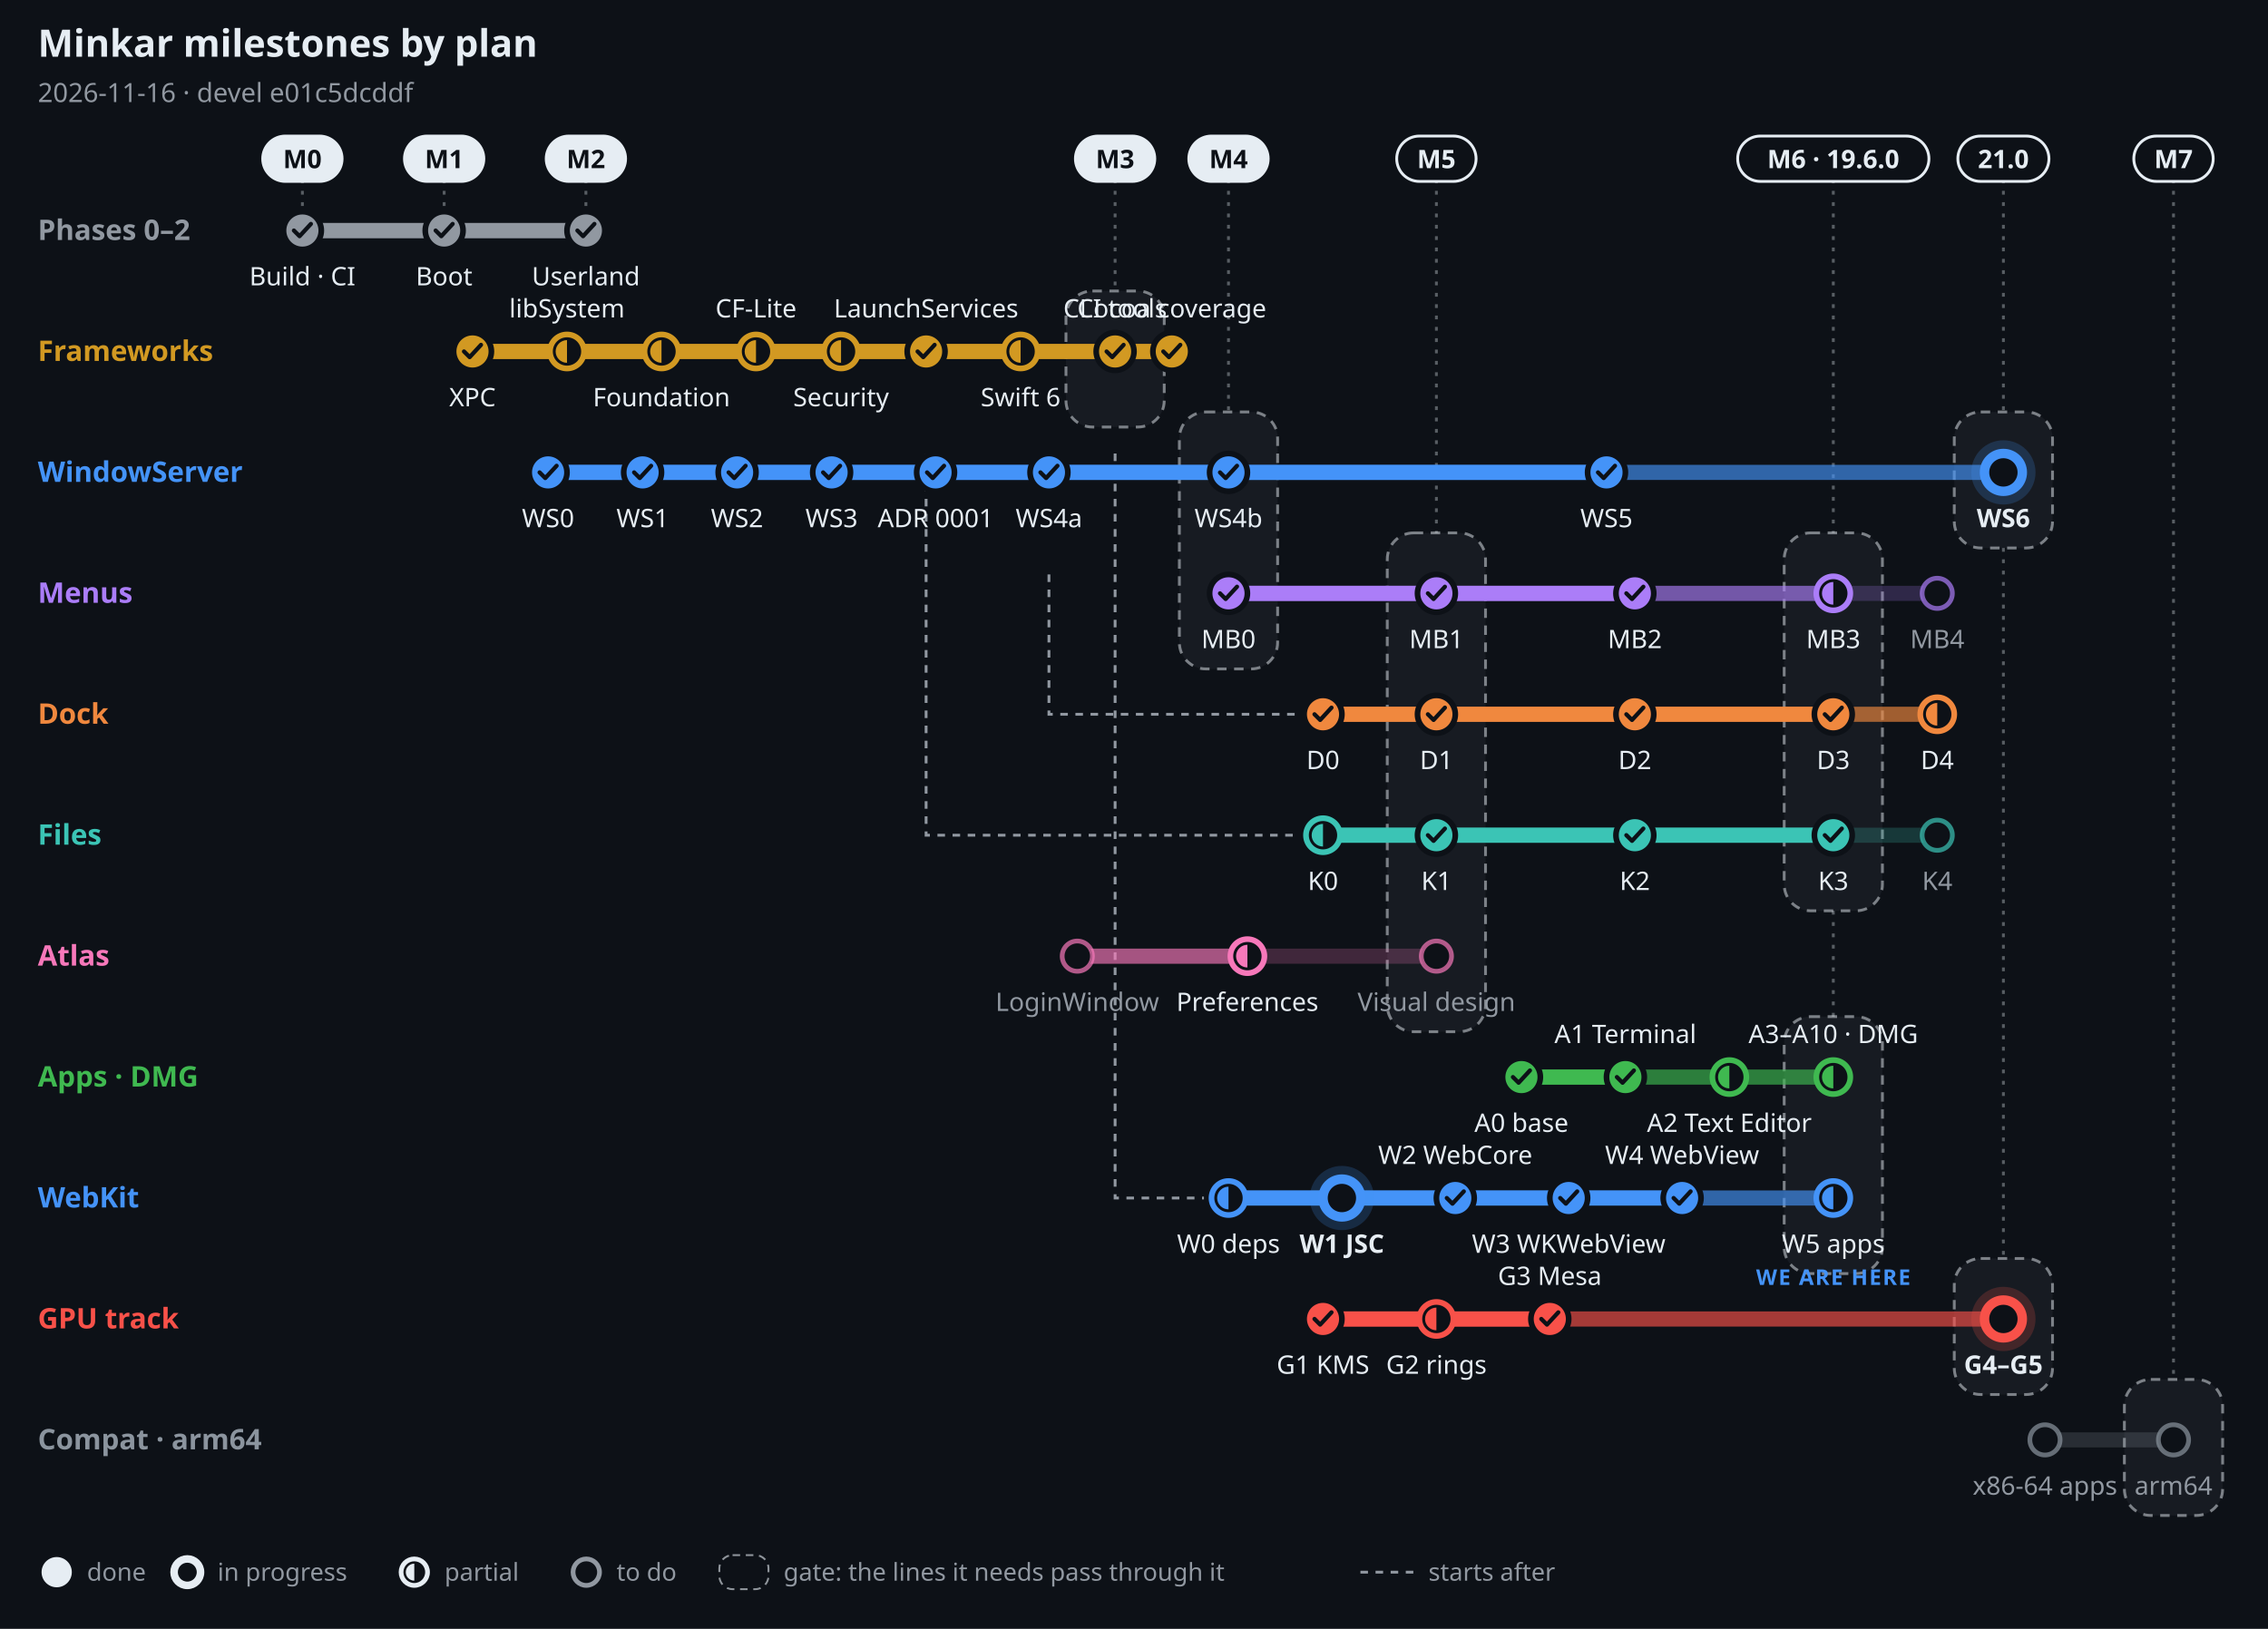
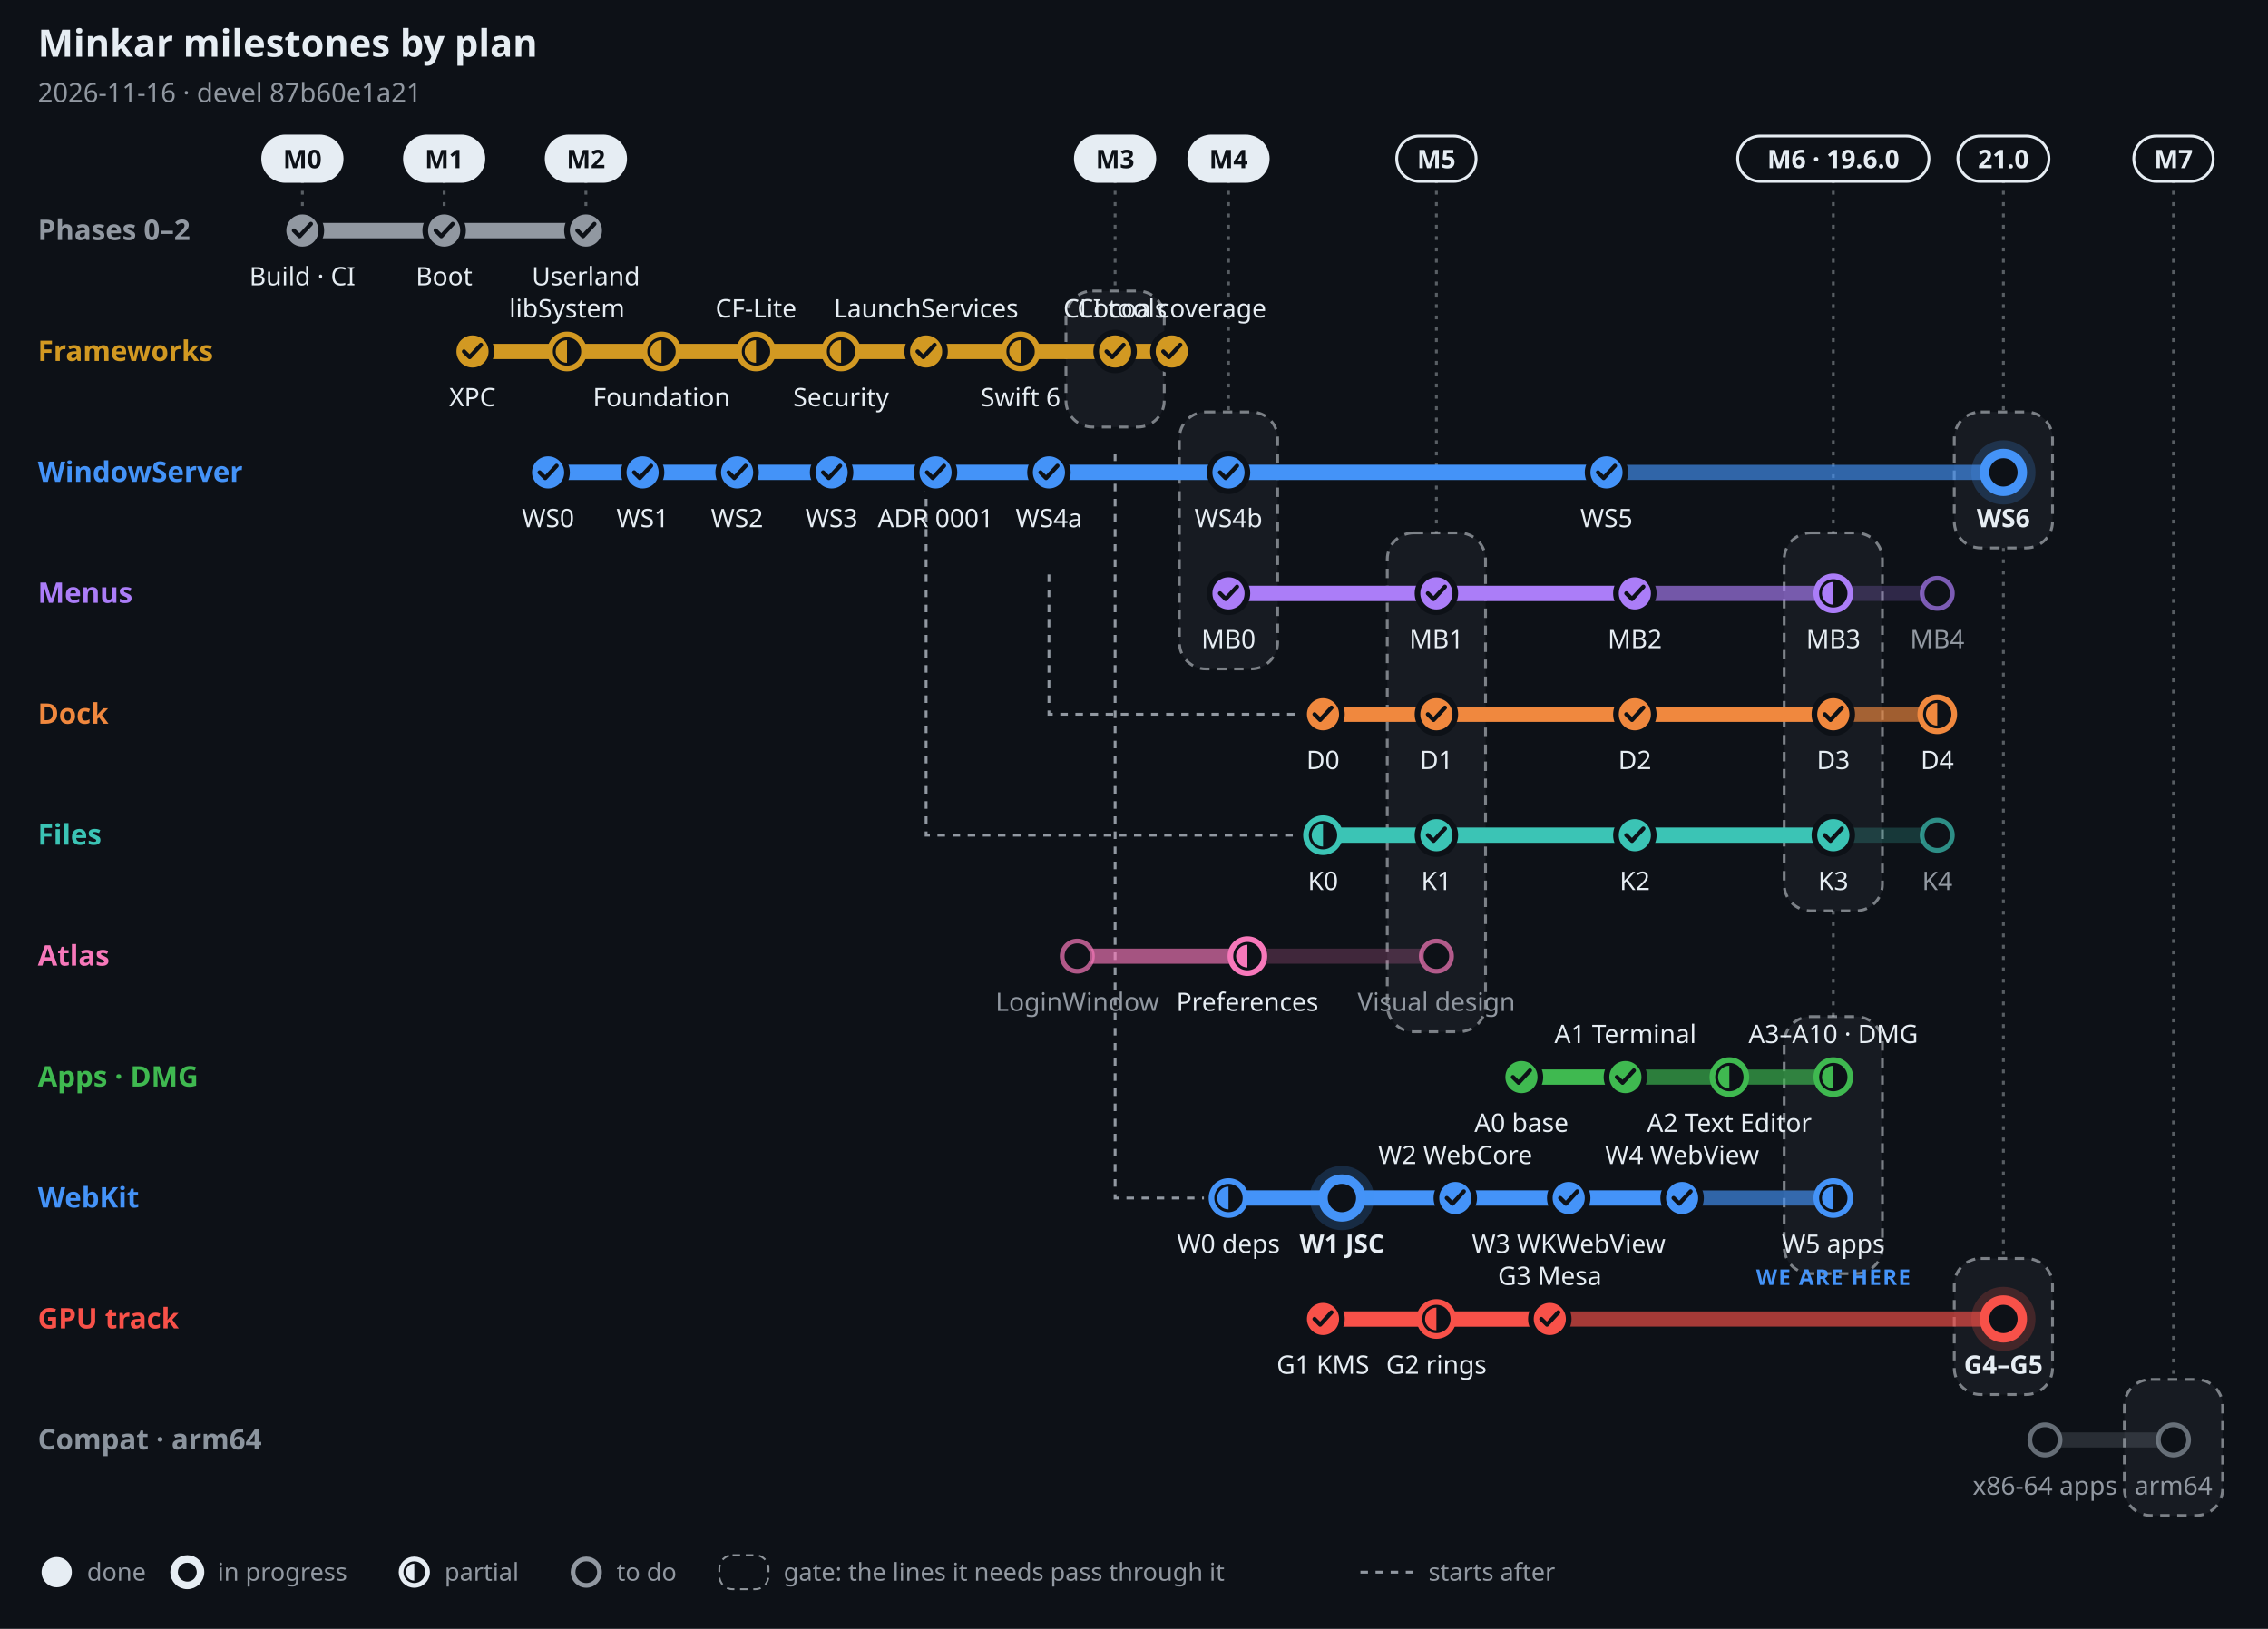
<svg xmlns="http://www.w3.org/2000/svg" width="1200" height="862" viewBox="0 0 1200 862" font-family="-apple-system, BlinkMacSystemFont, 'Segoe UI', 'Noto Sans', Helvetica, Arial, sans-serif" role="img" aria-label="Minkar milestones by plan, 2026-11-16">
  <rect width="1200" height="862" fill="#0d1117" />
  <text x="20" y="30" font-size="20" font-weight="700" fill="#e6edf3" text-anchor="start">Minkar milestones by plan</text>
-   <text x="20" y="54" font-size="14" font-weight="400" fill="#9198a1" text-anchor="start">2026-11-16 · devel e01c5dcddf</text>
+   <text x="20" y="54" font-size="14" font-weight="400" fill="#9198a1" text-anchor="start">2026-11-16 · devel 87b60e1a21</text>
  <line x1="160" y1="95" x2="160" y2="110" stroke="#e6edf3" stroke-opacity=".35" stroke-width="1.5" stroke-dasharray="2 4" />
  <rect x="139" y="72" width="42" height="24" rx="12" fill="#e6edf3" stroke="#e6edf3" stroke-width="1.5" />
  <text x="160" y="89" font-size="13.5" font-weight="700" fill="#0d1117" text-anchor="middle">M0</text>
  <line x1="235" y1="95" x2="235" y2="110" stroke="#e6edf3" stroke-opacity=".35" stroke-width="1.5" stroke-dasharray="2 4" />
  <rect x="214" y="72" width="42" height="24" rx="12" fill="#e6edf3" stroke="#e6edf3" stroke-width="1.5" />
  <text x="235" y="89" font-size="13.5" font-weight="700" fill="#0d1117" text-anchor="middle">M1</text>
  <line x1="310" y1="95" x2="310" y2="110" stroke="#e6edf3" stroke-opacity=".35" stroke-width="1.5" stroke-dasharray="2 4" />
  <rect x="289" y="72" width="42" height="24" rx="12" fill="#e6edf3" stroke="#e6edf3" stroke-width="1.5" />
  <text x="310" y="89" font-size="13.5" font-weight="700" fill="#0d1117" text-anchor="middle">M2</text>
  <line x1="590" y1="95" x2="590" y2="154" stroke="#e6edf3" stroke-opacity=".35" stroke-width="1.5" stroke-dasharray="2 4" />
  <rect x="564" y="154" width="52" height="72" rx="14" fill="#e6edf3" fill-opacity=".05" stroke="#e6edf3" stroke-opacity=".5" stroke-width="1.5" stroke-dasharray="5 4" />
  <rect x="569" y="72" width="42" height="24" rx="12" fill="#e6edf3" stroke="#e6edf3" stroke-width="1.5" />
  <text x="590" y="89" font-size="13.5" font-weight="700" fill="#0d1117" text-anchor="middle">M3</text>
  <line x1="650" y1="95" x2="650" y2="218" stroke="#e6edf3" stroke-opacity=".35" stroke-width="1.5" stroke-dasharray="2 4" />
  <rect x="624" y="218" width="52" height="136" rx="14" fill="#e6edf3" fill-opacity=".05" stroke="#e6edf3" stroke-opacity=".5" stroke-width="1.5" stroke-dasharray="5 4" />
  <rect x="629" y="72" width="42" height="24" rx="12" fill="#e6edf3" stroke="#e6edf3" stroke-width="1.5" />
  <text x="650" y="89" font-size="13.5" font-weight="700" fill="#0d1117" text-anchor="middle">M4</text>
  <line x1="760" y1="95" x2="760" y2="282" stroke="#e6edf3" stroke-opacity=".35" stroke-width="1.5" stroke-dasharray="2 4" />
  <rect x="734" y="282" width="52" height="264" rx="14" fill="#e6edf3" fill-opacity=".05" stroke="#e6edf3" stroke-opacity=".5" stroke-width="1.5" stroke-dasharray="5 4" />
  <rect x="739" y="72" width="42" height="24" rx="12" fill="#0d1117" stroke="#e6edf3" stroke-width="1.5" />
  <text x="760" y="89" font-size="13.5" font-weight="700" fill="#e6edf3" text-anchor="middle">M5</text>
  <line x1="970" y1="95" x2="970" y2="282" stroke="#e6edf3" stroke-opacity=".35" stroke-width="1.5" stroke-dasharray="2 4" />
  <rect x="944" y="282" width="52" height="200" rx="14" fill="#e6edf3" fill-opacity=".05" stroke="#e6edf3" stroke-opacity=".5" stroke-width="1.5" stroke-dasharray="5 4" />
  <line x1="970" y1="482" x2="970" y2="538" stroke="#e6edf3" stroke-opacity=".35" stroke-width="1.5" stroke-dasharray="2 4" />
  <rect x="944" y="538" width="52" height="136" rx="14" fill="#e6edf3" fill-opacity=".05" stroke="#e6edf3" stroke-opacity=".5" stroke-width="1.5" stroke-dasharray="5 4" />
  <rect x="919.4" y="72" width="101.2" height="24" rx="12" fill="#0d1117" stroke="#e6edf3" stroke-width="1.5" />
  <text x="970" y="89" font-size="13.5" font-weight="700" fill="#e6edf3" text-anchor="middle">M6 · 19.6.0</text>
  <line x1="1060" y1="95" x2="1060" y2="218" stroke="#e6edf3" stroke-opacity=".35" stroke-width="1.5" stroke-dasharray="2 4" />
  <rect x="1034" y="218" width="52" height="72" rx="14" fill="#e6edf3" fill-opacity=".05" stroke="#e6edf3" stroke-opacity=".5" stroke-width="1.5" stroke-dasharray="5 4" />
  <line x1="1060" y1="290" x2="1060" y2="666" stroke="#e6edf3" stroke-opacity=".35" stroke-width="1.5" stroke-dasharray="2 4" />
  <rect x="1034" y="666" width="52" height="72" rx="14" fill="#e6edf3" fill-opacity=".05" stroke="#e6edf3" stroke-opacity=".5" stroke-width="1.5" stroke-dasharray="5 4" />
  <rect x="1035.9" y="72" width="48.2" height="24" rx="12" fill="#0d1117" stroke="#e6edf3" stroke-width="1.5" />
  <text x="1060" y="89" font-size="13.5" font-weight="700" fill="#e6edf3" text-anchor="middle">21.0</text>
  <line x1="1150" y1="95" x2="1150" y2="730" stroke="#e6edf3" stroke-opacity=".35" stroke-width="1.5" stroke-dasharray="2 4" />
  <rect x="1124" y="730" width="52" height="72" rx="14" fill="#e6edf3" fill-opacity=".05" stroke="#e6edf3" stroke-opacity=".5" stroke-width="1.5" stroke-dasharray="5 4" />
  <rect x="1129" y="72" width="42" height="24" rx="12" fill="#0d1117" stroke="#e6edf3" stroke-width="1.5" />
  <text x="1150" y="89" font-size="13.5" font-weight="700" fill="#e6edf3" text-anchor="middle">M7</text>
  <path d="M555 304 V378 H687" fill="none" stroke="#9198a1" stroke-width="1.5" stroke-dasharray="4 4" />
  <path d="M490 240 V442 H687" fill="none" stroke="#9198a1" stroke-width="1.5" stroke-dasharray="4 4" />
  <path d="M590 240 V634 H637" fill="none" stroke="#9198a1" stroke-width="1.5" stroke-dasharray="4 4" />
  <text x="20" y="127" font-size="15" font-weight="700" fill="#9198a1" text-anchor="start">Phases 0–2</text>
  <line x1="160" y1="122" x2="310" y2="122" stroke="#9198a1" stroke-opacity=".22" stroke-width="8" stroke-linecap="round" />
  <line x1="160" y1="122" x2="310" y2="122" stroke="#9198a1" stroke-opacity=".55" stroke-width="8" stroke-linecap="round" />
  <line x1="160" y1="122" x2="310" y2="122" stroke="#9198a1" stroke-opacity="1" stroke-width="8" stroke-linecap="round" />
  <circle cx="160" cy="122" r="10" fill="#9198a1" stroke="#0d1117" stroke-width="3" />
  <path d="M155.5 122 l3 3 l6 -6.5" fill="none" stroke="#0d1117" stroke-width="2.2" stroke-linecap="round" stroke-linejoin="round" />
  <text x="160" y="151" font-size="13.5" font-weight="500" fill="#e6edf3" text-anchor="middle">Build · CI</text>
  <circle cx="235" cy="122" r="10" fill="#9198a1" stroke="#0d1117" stroke-width="3" />
  <path d="M230.5 122 l3 3 l6 -6.5" fill="none" stroke="#0d1117" stroke-width="2.2" stroke-linecap="round" stroke-linejoin="round" />
  <text x="235" y="151" font-size="13.5" font-weight="500" fill="#e6edf3" text-anchor="middle">Boot</text>
  <circle cx="310" cy="122" r="10" fill="#9198a1" stroke="#0d1117" stroke-width="3" />
  <path d="M305.5 122 l3 3 l6 -6.5" fill="none" stroke="#0d1117" stroke-width="2.2" stroke-linecap="round" stroke-linejoin="round" />
  <text x="310" y="151" font-size="13.5" font-weight="500" fill="#e6edf3" text-anchor="middle">Userland</text>
  <text x="20" y="191" font-size="15" font-weight="700" fill="#d29922" text-anchor="start">Frameworks</text>
  <line x1="250" y1="186" x2="620" y2="186" stroke="#d29922" stroke-opacity=".22" stroke-width="8" stroke-linecap="round" />
  <line x1="250" y1="186" x2="620" y2="186" stroke="#d29922" stroke-opacity=".55" stroke-width="8" stroke-linecap="round" />
  <line x1="250" y1="186" x2="620" y2="186" stroke="#d29922" stroke-opacity="1" stroke-width="8" stroke-linecap="round" />
  <circle cx="250" cy="186" r="10" fill="#d29922" stroke="#0d1117" stroke-width="3" />
  <path d="M245.5 186 l3 3 l6 -6.5" fill="none" stroke="#0d1117" stroke-width="2.2" stroke-linecap="round" stroke-linejoin="round" />
  <text x="250" y="215" font-size="13.5" font-weight="500" fill="#e6edf3" text-anchor="middle">XPC</text>
  <circle cx="300" cy="186" r="9" fill="#0d1117" stroke="#d29922" stroke-width="3" />
  <path d="M300 180 A6 6 0 0 0 300 192 Z" fill="#d29922" />
  <text x="300" y="168" font-size="13.5" font-weight="500" fill="#e6edf3" text-anchor="middle">libSystem</text>
  <circle cx="350" cy="186" r="9" fill="#0d1117" stroke="#d29922" stroke-width="3" />
  <path d="M350 180 A6 6 0 0 0 350 192 Z" fill="#d29922" />
  <text x="350" y="215" font-size="13.5" font-weight="500" fill="#e6edf3" text-anchor="middle">Foundation</text>
  <circle cx="400" cy="186" r="9" fill="#0d1117" stroke="#d29922" stroke-width="3" />
  <path d="M400 180 A6 6 0 0 0 400 192 Z" fill="#d29922" />
  <text x="400" y="168" font-size="13.5" font-weight="500" fill="#e6edf3" text-anchor="middle">CF-Lite</text>
  <circle cx="445" cy="186" r="9" fill="#0d1117" stroke="#d29922" stroke-width="3" />
  <path d="M445 180 A6 6 0 0 0 445 192 Z" fill="#d29922" />
  <text x="445" y="215" font-size="13.5" font-weight="500" fill="#e6edf3" text-anchor="middle">Security</text>
  <circle cx="490" cy="186" r="10" fill="#d29922" stroke="#0d1117" stroke-width="3" />
  <path d="M485.5 186 l3 3 l6 -6.5" fill="none" stroke="#0d1117" stroke-width="2.2" stroke-linecap="round" stroke-linejoin="round" />
  <text x="490" y="168" font-size="13.5" font-weight="500" fill="#e6edf3" text-anchor="middle">LaunchServices</text>
  <circle cx="540" cy="186" r="9" fill="#0d1117" stroke="#d29922" stroke-width="3" />
  <path d="M540 180 A6 6 0 0 0 540 192 Z" fill="#d29922" />
  <text x="540" y="215" font-size="13.5" font-weight="500" fill="#e6edf3" text-anchor="middle">Swift 6</text>
  <circle cx="590" cy="186" r="10" fill="#d29922" stroke="#0d1117" stroke-width="3" />
  <path d="M585.5 186 l3 3 l6 -6.5" fill="none" stroke="#0d1117" stroke-width="2.2" stroke-linecap="round" stroke-linejoin="round" />
  <text x="590" y="168" font-size="13.5" font-weight="500" fill="#e6edf3" text-anchor="middle">CLI tools</text>
  <circle cx="620" cy="186" r="10" fill="#d29922" stroke="#0d1117" stroke-width="3" />
  <path d="M615.5 186 l3 3 l6 -6.5" fill="none" stroke="#0d1117" stroke-width="2.2" stroke-linecap="round" stroke-linejoin="round" />
  <text x="620" y="168" font-size="13.5" font-weight="500" fill="#e6edf3" text-anchor="middle">Cocoa coverage</text>
  <text x="20" y="255" font-size="15" font-weight="700" fill="#4493f8" text-anchor="start">WindowServer</text>
  <line x1="290" y1="250" x2="1060" y2="250" stroke="#4493f8" stroke-opacity=".22" stroke-width="8" stroke-linecap="round" />
  <line x1="290" y1="250" x2="1060" y2="250" stroke="#4493f8" stroke-opacity=".55" stroke-width="8" stroke-linecap="round" />
  <line x1="290" y1="250" x2="850" y2="250" stroke="#4493f8" stroke-opacity="1" stroke-width="8" stroke-linecap="round" />
  <circle cx="290" cy="250" r="10" fill="#4493f8" stroke="#0d1117" stroke-width="3" />
  <path d="M285.5 250 l3 3 l6 -6.5" fill="none" stroke="#0d1117" stroke-width="2.2" stroke-linecap="round" stroke-linejoin="round" />
  <text x="290" y="279" font-size="13.5" font-weight="500" fill="#e6edf3" text-anchor="middle">WS0</text>
  <circle cx="340" cy="250" r="10" fill="#4493f8" stroke="#0d1117" stroke-width="3" />
  <path d="M335.5 250 l3 3 l6 -6.5" fill="none" stroke="#0d1117" stroke-width="2.2" stroke-linecap="round" stroke-linejoin="round" />
  <text x="340" y="279" font-size="13.5" font-weight="500" fill="#e6edf3" text-anchor="middle">WS1</text>
  <circle cx="390" cy="250" r="10" fill="#4493f8" stroke="#0d1117" stroke-width="3" />
  <path d="M385.5 250 l3 3 l6 -6.5" fill="none" stroke="#0d1117" stroke-width="2.2" stroke-linecap="round" stroke-linejoin="round" />
  <text x="390" y="279" font-size="13.5" font-weight="500" fill="#e6edf3" text-anchor="middle">WS2</text>
  <circle cx="440" cy="250" r="10" fill="#4493f8" stroke="#0d1117" stroke-width="3" />
  <path d="M435.5 250 l3 3 l6 -6.5" fill="none" stroke="#0d1117" stroke-width="2.2" stroke-linecap="round" stroke-linejoin="round" />
  <text x="440" y="279" font-size="13.5" font-weight="500" fill="#e6edf3" text-anchor="middle">WS3</text>
  <circle cx="495" cy="250" r="10" fill="#4493f8" stroke="#0d1117" stroke-width="3" />
  <path d="M490.5 250 l3 3 l6 -6.5" fill="none" stroke="#0d1117" stroke-width="2.2" stroke-linecap="round" stroke-linejoin="round" />
  <text x="495" y="279" font-size="13.5" font-weight="500" fill="#e6edf3" text-anchor="middle">ADR 0001</text>
  <circle cx="555" cy="250" r="10" fill="#4493f8" stroke="#0d1117" stroke-width="3" />
  <path d="M550.5 250 l3 3 l6 -6.5" fill="none" stroke="#0d1117" stroke-width="2.2" stroke-linecap="round" stroke-linejoin="round" />
  <text x="555" y="279" font-size="13.5" font-weight="500" fill="#e6edf3" text-anchor="middle">WS4a</text>
  <circle cx="650" cy="250" r="10" fill="#4493f8" stroke="#0d1117" stroke-width="3" />
  <path d="M645.5 250 l3 3 l6 -6.5" fill="none" stroke="#0d1117" stroke-width="2.2" stroke-linecap="round" stroke-linejoin="round" />
  <text x="650" y="279" font-size="13.5" font-weight="500" fill="#e6edf3" text-anchor="middle">WS4b</text>
  <circle cx="850" cy="250" r="10" fill="#4493f8" stroke="#0d1117" stroke-width="3" />
  <path d="M845.5 250 l3 3 l6 -6.5" fill="none" stroke="#0d1117" stroke-width="2.2" stroke-linecap="round" stroke-linejoin="round" />
  <text x="850" y="279" font-size="13.5" font-weight="500" fill="#e6edf3" text-anchor="middle">WS5</text>
  <circle cx="1060" cy="250" r="17" fill="#4493f8" fill-opacity=".2" />
  <circle cx="1060" cy="250" r="10" fill="#0d1117" stroke="#4493f8" stroke-width="5" />
  <text x="1060" y="279" font-size="13.5" font-weight="700" fill="#e6edf3" text-anchor="middle">WS6</text>
  <text x="20" y="319" font-size="15" font-weight="700" fill="#ab7df8" text-anchor="start">Menus</text>
  <line x1="650" y1="314" x2="1025" y2="314" stroke="#ab7df8" stroke-opacity=".22" stroke-width="8" stroke-linecap="round" />
  <line x1="650" y1="314" x2="970" y2="314" stroke="#ab7df8" stroke-opacity=".55" stroke-width="8" stroke-linecap="round" />
  <line x1="650" y1="314" x2="865" y2="314" stroke="#ab7df8" stroke-opacity="1" stroke-width="8" stroke-linecap="round" />
  <circle cx="650" cy="314" r="10" fill="#ab7df8" stroke="#0d1117" stroke-width="3" />
  <path d="M645.5 314 l3 3 l6 -6.5" fill="none" stroke="#0d1117" stroke-width="2.2" stroke-linecap="round" stroke-linejoin="round" />
  <text x="650" y="343" font-size="13.5" font-weight="500" fill="#e6edf3" text-anchor="middle">MB0</text>
  <circle cx="760" cy="314" r="10" fill="#ab7df8" stroke="#0d1117" stroke-width="3" />
  <path d="M755.5 314 l3 3 l6 -6.5" fill="none" stroke="#0d1117" stroke-width="2.2" stroke-linecap="round" stroke-linejoin="round" />
  <text x="760" y="343" font-size="13.5" font-weight="500" fill="#e6edf3" text-anchor="middle">MB1</text>
  <circle cx="865" cy="314" r="10" fill="#ab7df8" stroke="#0d1117" stroke-width="3" />
  <path d="M860.5 314 l3 3 l6 -6.5" fill="none" stroke="#0d1117" stroke-width="2.2" stroke-linecap="round" stroke-linejoin="round" />
  <text x="865" y="343" font-size="13.5" font-weight="500" fill="#e6edf3" text-anchor="middle">MB2</text>
  <circle cx="970" cy="314" r="9" fill="#0d1117" stroke="#ab7df8" stroke-width="3" />
  <path d="M970 308 A6 6 0 0 0 970 320 Z" fill="#ab7df8" />
  <text x="970" y="343" font-size="13.5" font-weight="500" fill="#e6edf3" text-anchor="middle">MB3</text>
  <circle cx="1025" cy="314" r="8" fill="#0d1117" stroke="#ab7df8" stroke-opacity=".7" stroke-width="2.5" />
  <text x="1025" y="343" font-size="13.5" font-weight="500" fill="#9198a1" text-anchor="middle">MB4</text>
  <text x="20" y="383" font-size="15" font-weight="700" fill="#f0883e" text-anchor="start">Dock</text>
  <line x1="700" y1="378" x2="1025" y2="378" stroke="#f0883e" stroke-opacity=".22" stroke-width="8" stroke-linecap="round" />
  <line x1="700" y1="378" x2="1025" y2="378" stroke="#f0883e" stroke-opacity=".55" stroke-width="8" stroke-linecap="round" />
  <line x1="700" y1="378" x2="970" y2="378" stroke="#f0883e" stroke-opacity="1" stroke-width="8" stroke-linecap="round" />
  <circle cx="700" cy="378" r="10" fill="#f0883e" stroke="#0d1117" stroke-width="3" />
  <path d="M695.5 378 l3 3 l6 -6.5" fill="none" stroke="#0d1117" stroke-width="2.2" stroke-linecap="round" stroke-linejoin="round" />
  <text x="700" y="407" font-size="13.5" font-weight="500" fill="#e6edf3" text-anchor="middle">D0</text>
  <circle cx="760" cy="378" r="10" fill="#f0883e" stroke="#0d1117" stroke-width="3" />
  <path d="M755.5 378 l3 3 l6 -6.5" fill="none" stroke="#0d1117" stroke-width="2.2" stroke-linecap="round" stroke-linejoin="round" />
  <text x="760" y="407" font-size="13.5" font-weight="500" fill="#e6edf3" text-anchor="middle">D1</text>
  <circle cx="865" cy="378" r="10" fill="#f0883e" stroke="#0d1117" stroke-width="3" />
  <path d="M860.5 378 l3 3 l6 -6.5" fill="none" stroke="#0d1117" stroke-width="2.2" stroke-linecap="round" stroke-linejoin="round" />
  <text x="865" y="407" font-size="13.5" font-weight="500" fill="#e6edf3" text-anchor="middle">D2</text>
  <circle cx="970" cy="378" r="10" fill="#f0883e" stroke="#0d1117" stroke-width="3" />
  <path d="M965.5 378 l3 3 l6 -6.5" fill="none" stroke="#0d1117" stroke-width="2.2" stroke-linecap="round" stroke-linejoin="round" />
  <text x="970" y="407" font-size="13.5" font-weight="500" fill="#e6edf3" text-anchor="middle">D3</text>
  <circle cx="1025" cy="378" r="9" fill="#0d1117" stroke="#f0883e" stroke-width="3" />
  <path d="M1025 372 A6 6 0 0 0 1025 384 Z" fill="#f0883e" />
  <text x="1025" y="407" font-size="13.5" font-weight="500" fill="#e6edf3" text-anchor="middle">D4</text>
  <text x="20" y="447" font-size="15" font-weight="700" fill="#3bc4b5" text-anchor="start">Files</text>
  <line x1="700" y1="442" x2="1025" y2="442" stroke="#3bc4b5" stroke-opacity=".22" stroke-width="8" stroke-linecap="round" />
  <line x1="700" y1="442" x2="970" y2="442" stroke="#3bc4b5" stroke-opacity=".55" stroke-width="8" stroke-linecap="round" />
  <line x1="700" y1="442" x2="970" y2="442" stroke="#3bc4b5" stroke-opacity="1" stroke-width="8" stroke-linecap="round" />
  <circle cx="700" cy="442" r="9" fill="#0d1117" stroke="#3bc4b5" stroke-width="3" />
  <path d="M700 436 A6 6 0 0 0 700 448 Z" fill="#3bc4b5" />
  <text x="700" y="471" font-size="13.5" font-weight="500" fill="#e6edf3" text-anchor="middle">K0</text>
  <circle cx="760" cy="442" r="10" fill="#3bc4b5" stroke="#0d1117" stroke-width="3" />
  <path d="M755.5 442 l3 3 l6 -6.5" fill="none" stroke="#0d1117" stroke-width="2.2" stroke-linecap="round" stroke-linejoin="round" />
  <text x="760" y="471" font-size="13.5" font-weight="500" fill="#e6edf3" text-anchor="middle">K1</text>
  <circle cx="865" cy="442" r="10" fill="#3bc4b5" stroke="#0d1117" stroke-width="3" />
  <path d="M860.5 442 l3 3 l6 -6.5" fill="none" stroke="#0d1117" stroke-width="2.2" stroke-linecap="round" stroke-linejoin="round" />
  <text x="865" y="471" font-size="13.5" font-weight="500" fill="#e6edf3" text-anchor="middle">K2</text>
  <circle cx="970" cy="442" r="10" fill="#3bc4b5" stroke="#0d1117" stroke-width="3" />
  <path d="M965.5 442 l3 3 l6 -6.5" fill="none" stroke="#0d1117" stroke-width="2.2" stroke-linecap="round" stroke-linejoin="round" />
  <text x="970" y="471" font-size="13.5" font-weight="500" fill="#e6edf3" text-anchor="middle">K3</text>
  <circle cx="1025" cy="442" r="8" fill="#0d1117" stroke="#3bc4b5" stroke-opacity=".7" stroke-width="2.5" />
  <text x="1025" y="471" font-size="13.5" font-weight="500" fill="#9198a1" text-anchor="middle">K4</text>
  <text x="20" y="511" font-size="15" font-weight="700" fill="#f778ba" text-anchor="start">Atlas</text>
  <line x1="570" y1="506" x2="760" y2="506" stroke="#f778ba" stroke-opacity=".22" stroke-width="8" stroke-linecap="round" />
  <line x1="570" y1="506" x2="660" y2="506" stroke="#f778ba" stroke-opacity=".55" stroke-width="8" stroke-linecap="round" />
  <circle cx="570" cy="506" r="8" fill="#0d1117" stroke="#f778ba" stroke-opacity=".7" stroke-width="2.5" />
  <text x="570" y="535" font-size="13.5" font-weight="500" fill="#9198a1" text-anchor="middle">LoginWindow</text>
  <circle cx="660" cy="506" r="9" fill="#0d1117" stroke="#f778ba" stroke-width="3" />
  <path d="M660 500 A6 6 0 0 0 660 512 Z" fill="#f778ba" />
  <text x="660" y="535" font-size="13.5" font-weight="500" fill="#e6edf3" text-anchor="middle">Preferences</text>
  <circle cx="760" cy="506" r="8" fill="#0d1117" stroke="#f778ba" stroke-opacity=".7" stroke-width="2.5" />
  <text x="760" y="535" font-size="13.5" font-weight="500" fill="#9198a1" text-anchor="middle">Visual design</text>
  <text x="20" y="575" font-size="15" font-weight="700" fill="#3fb950" text-anchor="start">Apps · DMG</text>
  <line x1="805" y1="570" x2="970" y2="570" stroke="#3fb950" stroke-opacity=".22" stroke-width="8" stroke-linecap="round" />
  <line x1="805" y1="570" x2="970" y2="570" stroke="#3fb950" stroke-opacity=".55" stroke-width="8" stroke-linecap="round" />
  <line x1="805" y1="570" x2="860" y2="570" stroke="#3fb950" stroke-opacity="1" stroke-width="8" stroke-linecap="round" />
  <circle cx="805" cy="570" r="10" fill="#3fb950" stroke="#0d1117" stroke-width="3" />
  <path d="M800.5 570 l3 3 l6 -6.5" fill="none" stroke="#0d1117" stroke-width="2.2" stroke-linecap="round" stroke-linejoin="round" />
  <text x="805" y="599" font-size="13.5" font-weight="500" fill="#e6edf3" text-anchor="middle">A0 base</text>
  <circle cx="860" cy="570" r="10" fill="#3fb950" stroke="#0d1117" stroke-width="3" />
  <path d="M855.5 570 l3 3 l6 -6.5" fill="none" stroke="#0d1117" stroke-width="2.2" stroke-linecap="round" stroke-linejoin="round" />
  <text x="860" y="552" font-size="13.5" font-weight="500" fill="#e6edf3" text-anchor="middle">A1 Terminal</text>
  <circle cx="915" cy="570" r="9" fill="#0d1117" stroke="#3fb950" stroke-width="3" />
  <path d="M915 564 A6 6 0 0 0 915 576 Z" fill="#3fb950" />
  <text x="915" y="599" font-size="13.5" font-weight="500" fill="#e6edf3" text-anchor="middle">A2 Text Editor</text>
  <circle cx="970" cy="570" r="9" fill="#0d1117" stroke="#3fb950" stroke-width="3" />
  <path d="M970 564 A6 6 0 0 0 970 576 Z" fill="#3fb950" />
  <text x="970" y="552" font-size="13.5" font-weight="500" fill="#e6edf3" text-anchor="middle">A3–A10 · DMG</text>
  <text x="20" y="639" font-size="15" font-weight="700" fill="#4493f8" text-anchor="start">WebKit</text>
  <line x1="650" y1="634" x2="970" y2="634" stroke="#4493f8" stroke-opacity=".22" stroke-width="8" stroke-linecap="round" />
  <line x1="650" y1="634" x2="970" y2="634" stroke="#4493f8" stroke-opacity=".55" stroke-width="8" stroke-linecap="round" />
  <line x1="650" y1="634" x2="890" y2="634" stroke="#4493f8" stroke-opacity="1" stroke-width="8" stroke-linecap="round" />
  <circle cx="650" cy="634" r="9" fill="#0d1117" stroke="#4493f8" stroke-width="3" />
  <path d="M650 628 A6 6 0 0 0 650 640 Z" fill="#4493f8" />
  <text x="650" y="663" font-size="13.5" font-weight="500" fill="#e6edf3" text-anchor="middle">W0 deps</text>
  <circle cx="710" cy="634" r="17" fill="#4493f8" fill-opacity=".2" />
  <circle cx="710" cy="634" r="10" fill="#0d1117" stroke="#4493f8" stroke-width="5" />
  <text x="710" y="663" font-size="13.5" font-weight="700" fill="#e6edf3" text-anchor="middle">W1 JSC</text>
  <circle cx="770" cy="634" r="10" fill="#4493f8" stroke="#0d1117" stroke-width="3" />
  <path d="M765.5 634 l3 3 l6 -6.5" fill="none" stroke="#0d1117" stroke-width="2.2" stroke-linecap="round" stroke-linejoin="round" />
  <text x="770" y="616" font-size="13.5" font-weight="500" fill="#e6edf3" text-anchor="middle">W2 WebCore</text>
  <circle cx="830" cy="634" r="10" fill="#4493f8" stroke="#0d1117" stroke-width="3" />
  <path d="M825.5 634 l3 3 l6 -6.5" fill="none" stroke="#0d1117" stroke-width="2.2" stroke-linecap="round" stroke-linejoin="round" />
  <text x="830" y="663" font-size="13.5" font-weight="500" fill="#e6edf3" text-anchor="middle">W3 WKWebView</text>
  <circle cx="890" cy="634" r="10" fill="#4493f8" stroke="#0d1117" stroke-width="3" />
  <path d="M885.5 634 l3 3 l6 -6.5" fill="none" stroke="#0d1117" stroke-width="2.2" stroke-linecap="round" stroke-linejoin="round" />
  <text x="890" y="616" font-size="13.5" font-weight="500" fill="#e6edf3" text-anchor="middle">W4 WebView</text>
  <circle cx="970" cy="634" r="9" fill="#0d1117" stroke="#4493f8" stroke-width="3" />
  <path d="M970 628 A6 6 0 0 0 970 640 Z" fill="#4493f8" />
  <text x="970" y="663" font-size="13.5" font-weight="500" fill="#e6edf3" text-anchor="middle">W5 apps</text>
  <text x="970" y="680" font-size="11.5" font-weight="800" fill="#4493f8" text-anchor="middle" letter-spacing=".06em">WE ARE HERE</text>
  <text x="20" y="703" font-size="15" font-weight="700" fill="#f85149" text-anchor="start">GPU track</text>
  <line x1="700" y1="698" x2="1060" y2="698" stroke="#f85149" stroke-opacity=".22" stroke-width="8" stroke-linecap="round" />
  <line x1="700" y1="698" x2="1060" y2="698" stroke="#f85149" stroke-opacity=".55" stroke-width="8" stroke-linecap="round" />
  <line x1="700" y1="698" x2="820" y2="698" stroke="#f85149" stroke-opacity="1" stroke-width="8" stroke-linecap="round" />
  <circle cx="700" cy="698" r="10" fill="#f85149" stroke="#0d1117" stroke-width="3" />
  <path d="M695.5 698 l3 3 l6 -6.5" fill="none" stroke="#0d1117" stroke-width="2.2" stroke-linecap="round" stroke-linejoin="round" />
  <text x="700" y="727" font-size="13.5" font-weight="500" fill="#e6edf3" text-anchor="middle">G1 KMS</text>
  <circle cx="760" cy="698" r="9" fill="#0d1117" stroke="#f85149" stroke-width="3" />
  <path d="M760 692 A6 6 0 0 0 760 704 Z" fill="#f85149" />
  <text x="760" y="727" font-size="13.5" font-weight="500" fill="#e6edf3" text-anchor="middle">G2 rings</text>
  <circle cx="820" cy="698" r="10" fill="#f85149" stroke="#0d1117" stroke-width="3" />
  <path d="M815.5 698 l3 3 l6 -6.5" fill="none" stroke="#0d1117" stroke-width="2.2" stroke-linecap="round" stroke-linejoin="round" />
  <text x="820" y="680" font-size="13.5" font-weight="500" fill="#e6edf3" text-anchor="middle">G3 Mesa</text>
  <circle cx="1060" cy="698" r="17" fill="#f85149" fill-opacity=".2" />
  <circle cx="1060" cy="698" r="10" fill="#0d1117" stroke="#f85149" stroke-width="5" />
  <text x="1060" y="727" font-size="13.5" font-weight="700" fill="#e6edf3" text-anchor="middle">G4–G5</text>
  <text x="20" y="767" font-size="15" font-weight="700" fill="#8b949e" text-anchor="start">Compat · arm64</text>
  <line x1="1082" y1="762" x2="1150" y2="762" stroke="#8b949e" stroke-opacity=".22" stroke-width="8" stroke-linecap="round" />
  <circle cx="1082" cy="762" r="8" fill="#0d1117" stroke="#8b949e" stroke-opacity=".7" stroke-width="2.5" />
  <text x="1082" y="791" font-size="13.5" font-weight="500" fill="#9198a1" text-anchor="middle">x86-64 apps</text>
  <circle cx="1150" cy="762" r="8" fill="#0d1117" stroke="#8b949e" stroke-opacity=".7" stroke-width="2.5" />
  <text x="1150" y="791" font-size="13.5" font-weight="500" fill="#9198a1" text-anchor="middle">arm64</text>
  <circle cx="30" cy="832" r="8" fill="#e6edf3" />
  <text x="46" y="836.5" font-size="13" font-weight="400" fill="#9198a1" text-anchor="start">done</text>
  <circle cx="99.1" cy="832" r="7" fill="#0d1117" stroke="#e6edf3" stroke-width="4" />
  <text x="115.1" y="836.5" font-size="13" font-weight="400" fill="#9198a1" text-anchor="start">in progress</text>
  <circle cx="219.2" cy="832" r="7" fill="#0d1117" stroke="#e6edf3" stroke-width="2.5" />
  <path d="M219.2 827.5 A4.5 4.5 0 0 0 219.2 836.5 Z" fill="#e6edf3" />
  <text x="235.2" y="836.5" font-size="13" font-weight="400" fill="#9198a1" text-anchor="start">partial</text>
  <circle cx="310.2" cy="832" r="7" fill="#0d1117" stroke="#9198a1" stroke-width="2.5" />
  <text x="326.2" y="836.5" font-size="13" font-weight="400" fill="#9198a1" text-anchor="start">to do</text>
  <rect x="380.6" y="823" width="26" height="18" rx="7" fill="none" stroke="#e6edf3" stroke-opacity=".6" stroke-dasharray="4 3" />
  <text x="414.6" y="836.5" font-size="13" font-weight="400" fill="#9198a1" text-anchor="start">gate: the lines it needs pass through it</text>
  <path d="M719.8 832 h28" stroke="#9198a1" stroke-width="1.5" stroke-dasharray="4 4" />
  <text x="755.8" y="836.5" font-size="13" font-weight="400" fill="#9198a1" text-anchor="start">starts after</text>
</svg>
